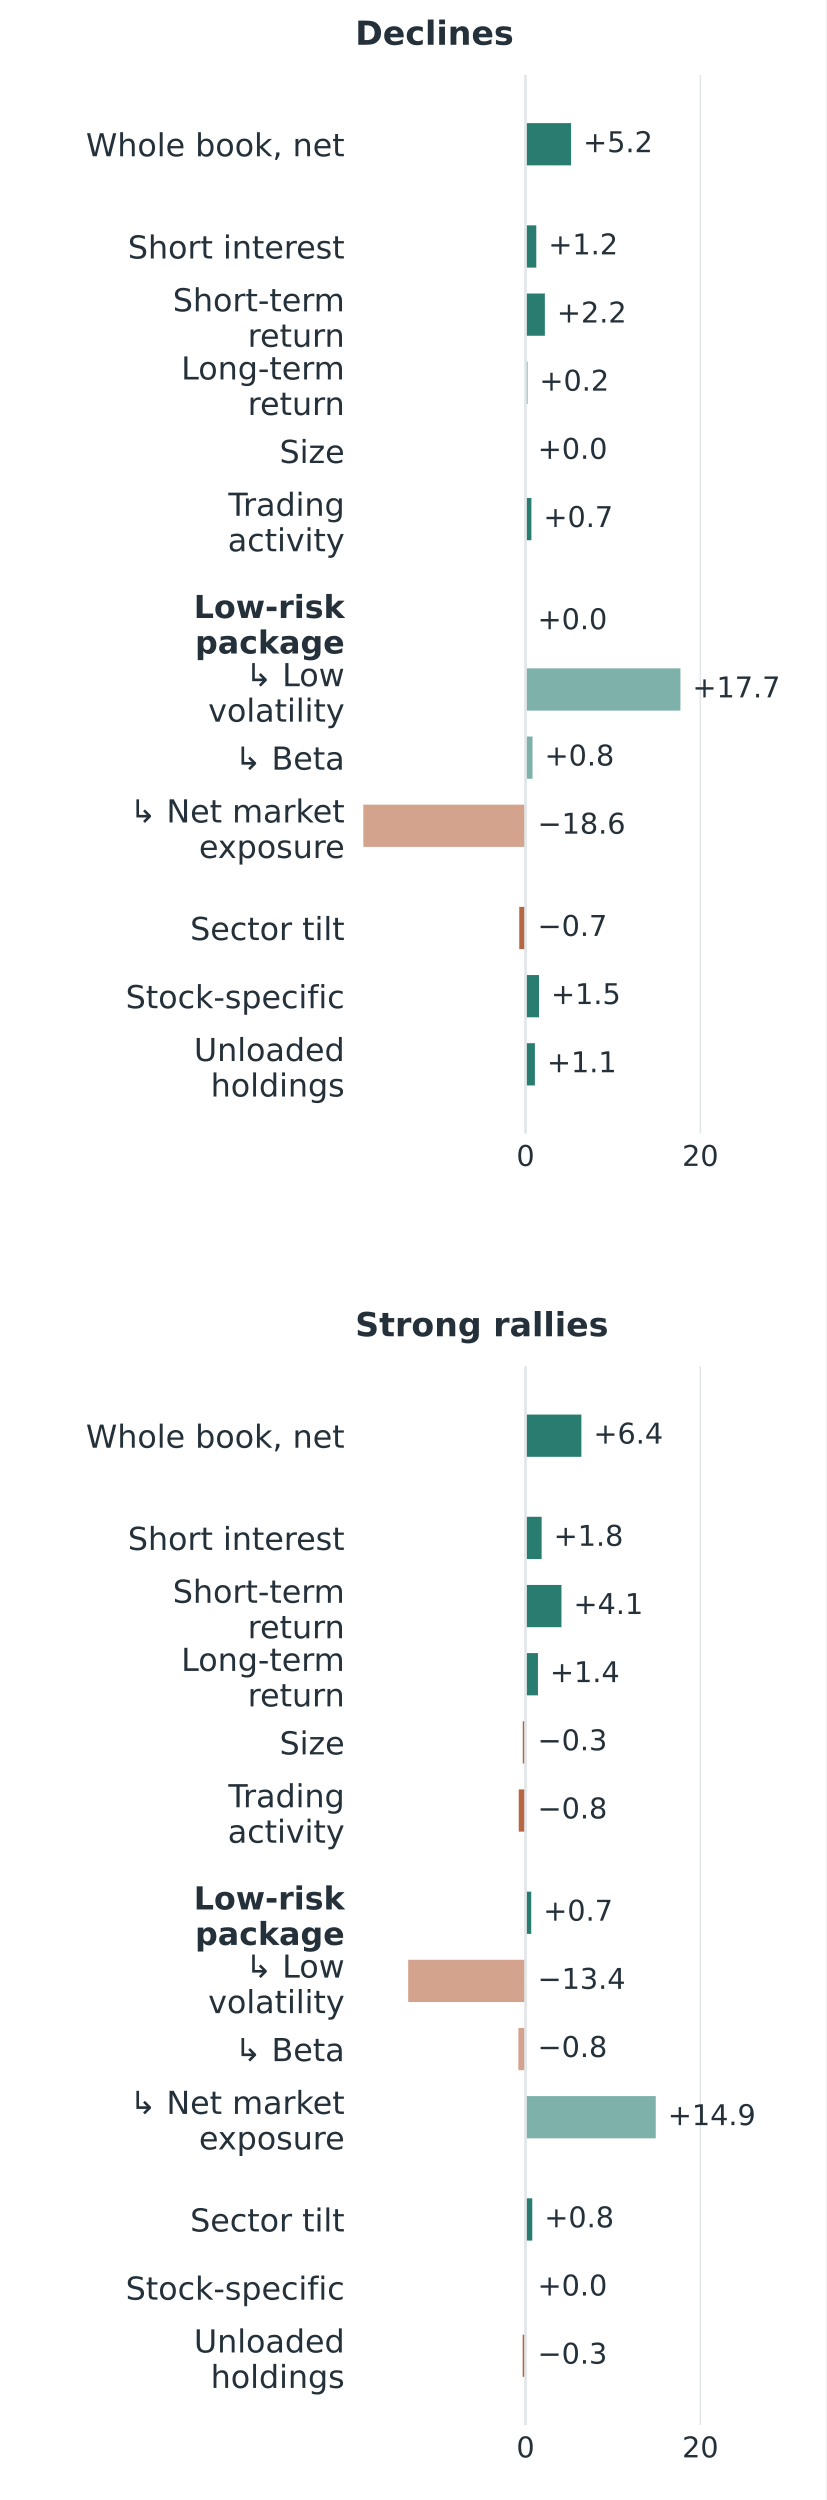
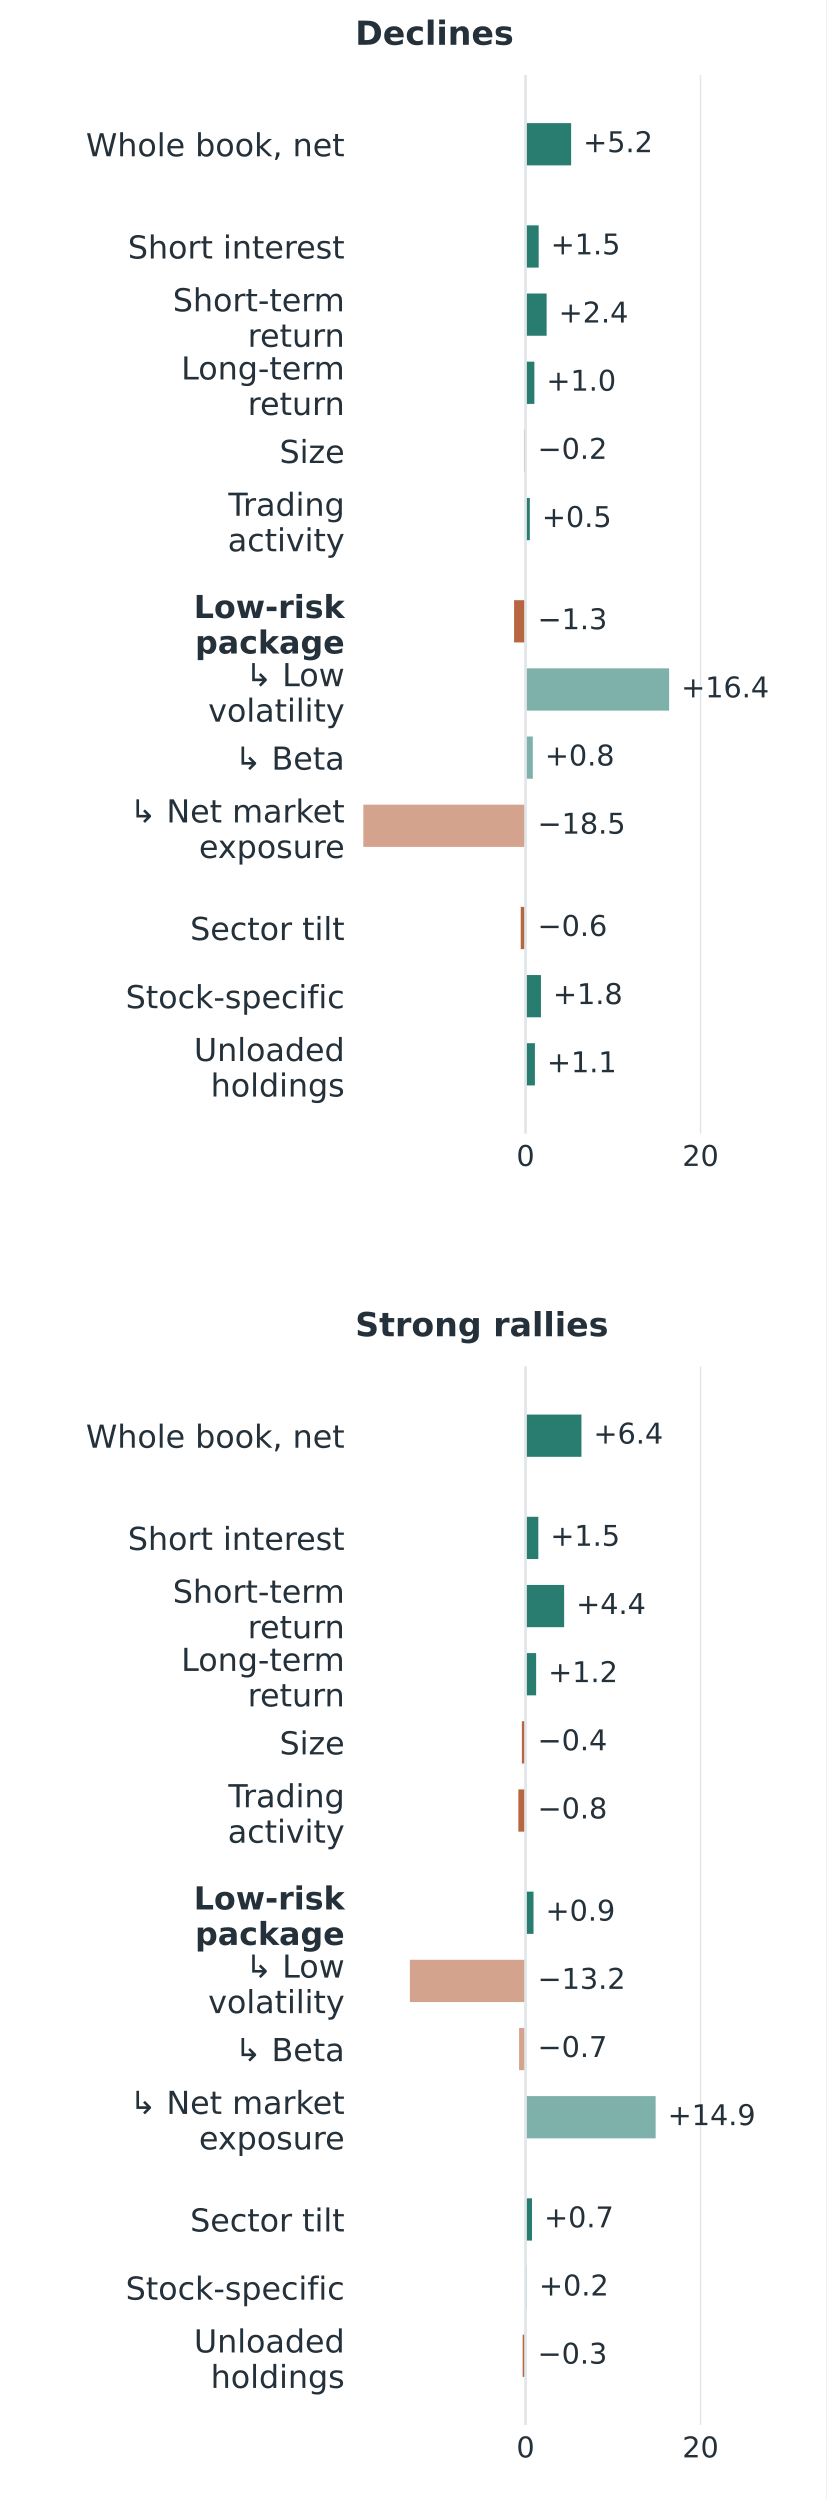
<svg xmlns="http://www.w3.org/2000/svg" width="273.6pt" height="828pt" viewBox="0 0 273.6 828" version="1.1">
  <defs>
    <style type="text/css">*{stroke-linejoin: round; stroke-linecap: butt}</style>
  </defs>
  <g id="figure_1">
    <g id="patch_1">
      <path d="M 0 828 L 273.6 828 L 273.6 0 L 0 0 z " style="fill: #ffffff" />
    </g>
    <g id="axes_1">
      <g id="patch_2">
        <path d="M 117.648 375.435 L 265.392 375.435 L 265.392 24.84 L 117.648 24.84 z " style="fill: #ffffff" />
      </g>
      <g id="matplotlib.axis_1">
        <g id="xtick_1">
          <g id="line2d_1">
            <path d="M 174.059 375.435 L 174.059 24.84 " clip-path="url(#p4dd4867242)" style="fill: none; stroke: #e2e6e9; stroke-width: 0.5; stroke-linecap: square" />
          </g>
          <g id="line2d_2" />
          <g id="text_1">
            <text style="font-size: 9.5px; font-family: 'DejaVu Sans', 'Arial', sans-serif; text-anchor: middle; fill: #25313a" x="174.059" y="386.153" transform="rotate(-0 174.0593 386.1531)">0</text>
          </g>
        </g>
        <g id="xtick_2">
          <g id="line2d_3">
-             <path d="M 231.953 375.435 L 231.953 24.84 " clip-path="url(#p4dd4867242)" style="fill: none; stroke: #e2e6e9; stroke-width: 0.5; stroke-linecap: square" />
+             <path d="M 232.015 375.435 L 232.015 24.84 " clip-path="url(#p4dd4867242)" style="fill: none; stroke: #e2e6e9; stroke-width: 0.5; stroke-linecap: square" />
          </g>
          <g id="line2d_4" />
          <g id="text_2">
-             <text style="font-size: 9.5px; font-family: 'DejaVu Sans', 'Arial', sans-serif; text-anchor: middle; fill: #25313a" x="231.953" y="386.153" transform="rotate(-0 231.9528 386.1531)">20</text>
+             <text style="font-size: 9.5px; font-family: 'DejaVu Sans', 'Arial', sans-serif; text-anchor: middle; fill: #25313a" x="232.015" y="386.153" transform="rotate(-0 232.0152 386.1531)">20</text>
          </g>
        </g>
      </g>
      <g id="matplotlib.axis_2">
        <g id="ytick_1">
          <g id="line2d_5" />
          <g id="text_3">
            <text style="font-size: 10.5px; font-family: 'DejaVu Sans', 'Arial', sans-serif; text-anchor: end; fill: #25313a" x="114.148" y="51.763" transform="rotate(-0 114.148 51.76274)">Whole book, net</text>
          </g>
        </g>
        <g id="ytick_2">
          <g id="line2d_6" />
          <g id="text_4">
            <text style="font-size: 10.5px; font-family: 'DejaVu Sans', 'Arial', sans-serif; text-anchor: end; fill: #25313a" x="114.148" y="85.621" transform="rotate(-0 114.148 85.62135)">Short interest</text>
          </g>
        </g>
        <g id="ytick_3">
          <g id="line2d_7" />
          <g id="text_5">
            <text style="font-size: 10.5px; font-family: 'DejaVu Sans', 'Arial', sans-serif; fill: #25313a" transform="translate(57.24456 103.1127)">Short-term</text>
            <text style="font-size: 10.5px; font-family: 'DejaVu Sans', 'Arial', sans-serif; fill: #25313a" transform="translate(82.04917 114.8704)">return</text>
          </g>
        </g>
        <g id="ytick_4">
          <g id="line2d_8" />
          <g id="text_6">
            <text style="font-size: 10.5px; font-family: 'DejaVu Sans', 'Arial', sans-serif; fill: #25313a" transform="translate(60.01066 125.6851)">Long-term</text>
            <text style="font-size: 10.5px; font-family: 'DejaVu Sans', 'Arial', sans-serif; fill: #25313a" transform="translate(82.04917 137.4428)">return</text>
          </g>
        </g>
        <g id="ytick_5">
          <g id="line2d_9" />
          <g id="text_7">
            <text style="font-size: 10.5px; font-family: 'DejaVu Sans', 'Arial', sans-serif; text-anchor: end; fill: #25313a" x="114.148" y="153.339" transform="rotate(-0 114.148 153.3386)">Size</text>
          </g>
        </g>
        <g id="ytick_6">
          <g id="line2d_10" />
          <g id="text_8">
            <text style="font-size: 10.5px; font-family: 'DejaVu Sans', 'Arial', sans-serif; fill: #25313a" transform="translate(75.62941 170.83)">Trading</text>
            <text style="font-size: 10.5px; font-family: 'DejaVu Sans', 'Arial', sans-serif; fill: #25313a" transform="translate(75.44402 182.5877)">activity</text>
          </g>
        </g>
        <g id="ytick_7">
          <g id="line2d_11" />
          <g id="text_9">
            <text style="font-weight: 700; font-size: 10.5px; font-family: 'DejaVu Sans', 'Arial', sans-serif; fill: #25313a" transform="translate(64.1762 204.6886)">Low-risk</text>
            <text style="font-weight: 700; font-size: 10.5px; font-family: 'DejaVu Sans', 'Arial', sans-serif; fill: #25313a" transform="translate(64.61589 216.4463)">package</text>
          </g>
        </g>
        <g id="ytick_8">
          <g id="line2d_12" />
          <g id="text_10">
            <text style="font-size: 10.5px; font-family: 'DejaVu Sans', 'Arial', sans-serif; fill: #25313a" transform="translate(81.33386 227.261)">↳ Low</text>
            <text style="font-size: 10.5px; font-family: 'DejaVu Sans', 'Arial', sans-serif; fill: #25313a" transform="translate(68.95862 239.0187)">volatility</text>
          </g>
        </g>
        <g id="ytick_9">
          <g id="line2d_13" />
          <g id="text_11">
            <text style="font-size: 10.5px; font-family: 'DejaVu Sans', 'Arial', sans-serif; text-anchor: end; fill: #25313a" x="114.148" y="254.914" transform="rotate(-0 114.148 254.9144)">↳ Beta</text>
          </g>
        </g>
        <g id="ytick_10">
          <g id="line2d_14" />
          <g id="text_12">
            <text style="font-size: 10.5px; font-family: 'DejaVu Sans', 'Arial', sans-serif; fill: #25313a" transform="translate(42.98753 272.4058)">↳ Net market</text>
            <text style="font-size: 10.5px; font-family: 'DejaVu Sans', 'Arial', sans-serif; fill: #25313a" transform="translate(65.9005 284.1635)">exposure</text>
          </g>
        </g>
        <g id="ytick_11">
          <g id="line2d_15" />
          <g id="text_13">
            <text style="font-size: 10.5px; font-family: 'DejaVu Sans', 'Arial', sans-serif; text-anchor: end; fill: #25313a" x="114.148" y="311.345" transform="rotate(-0 114.148 311.3454)">Sector tilt</text>
          </g>
        </g>
        <g id="ytick_12">
          <g id="line2d_16" />
          <g id="text_14">
            <text style="font-size: 10.5px; font-family: 'DejaVu Sans', 'Arial', sans-serif; text-anchor: end; fill: #25313a" x="114.148" y="333.918" transform="rotate(-0 114.148 333.9178)">Stock-specific</text>
          </g>
        </g>
        <g id="ytick_13">
          <g id="line2d_17" />
          <g id="text_15">
            <text style="font-size: 10.5px; font-family: 'DejaVu Sans', 'Arial', sans-serif; fill: #25313a" transform="translate(64.24019 351.4092)">Unloaded</text>
            <text style="font-size: 10.5px; font-family: 'DejaVu Sans', 'Arial', sans-serif; fill: #25313a" transform="translate(69.77894 363.1669)">holdings</text>
          </g>
        </g>
      </g>
      <g id="patch_3">
-         <path d="M 174.059 40.776 L 189.141 40.776 L 189.141 54.771 L 174.059 54.771 z " clip-path="url(#p4dd4867242)" style="fill: #287d70" />
+         <path d="M 174.059 40.776 L 189.157 40.776 L 189.157 54.771 L 174.059 54.771 z " clip-path="url(#p4dd4867242)" style="fill: #287d70" />
      </g>
      <g id="patch_4">
-         <path d="M 174.059 74.635 L 177.62 74.635 L 177.62 88.63 L 174.059 88.63 z " clip-path="url(#p4dd4867242)" style="fill: #287d70" />
+         <path d="M 174.059 74.635 L 178.406 74.635 L 178.406 88.63 L 174.059 88.63 z " clip-path="url(#p4dd4867242)" style="fill: #287d70" />
      </g>
      <g id="patch_5">
-         <path d="M 174.059 97.207 L 180.457 97.207 L 180.457 111.202 L 174.059 111.202 z " clip-path="url(#p4dd4867242)" style="fill: #287d70" />
+         <path d="M 174.059 97.207 L 181.043 97.207 L 181.043 111.202 L 174.059 111.202 z " clip-path="url(#p4dd4867242)" style="fill: #287d70" />
      </g>
      <g id="patch_6">
-         <path d="M 174.059 119.78 L 174.667 119.78 L 174.667 133.774 L 174.059 133.774 z " clip-path="url(#p4dd4867242)" style="fill: #287d70" />
+         <path d="M 174.059 119.78 L 176.986 119.78 L 176.986 133.774 L 174.059 133.774 z " clip-path="url(#p4dd4867242)" style="fill: #287d70" />
      </g>
      <g id="patch_7">
-         <path d="M 174.059 142.352 L 174.117 142.352 L 174.117 156.347 L 174.059 156.347 z " clip-path="url(#p4dd4867242)" style="fill: #287d70" />
+         <path d="M 174.059 142.352 L 173.538 142.352 L 173.538 156.347 L 174.059 156.347 z " clip-path="url(#p4dd4867242)" style="fill: #b86642" />
      </g>
      <g id="patch_8">
-         <path d="M 174.059 164.924 L 175.999 164.924 L 175.999 178.919 L 174.059 178.919 z " clip-path="url(#p4dd4867242)" style="fill: #287d70" />
+         <path d="M 174.059 164.924 L 175.479 164.924 L 175.479 178.919 L 174.059 178.919 z " clip-path="url(#p4dd4867242)" style="fill: #287d70" />
      </g>
      <g id="patch_9">
-         <path d="M 174.059 198.783 L 173.944 198.783 L 173.944 212.778 L 174.059 212.778 z " clip-path="url(#p4dd4867242)" style="fill: #b86642" />
+         <path d="M 174.059 198.783 L 170.263 198.783 L 170.263 212.778 L 174.059 212.778 z " clip-path="url(#p4dd4867242)" style="fill: #b86642" />
      </g>
      <g id="patch_10">
-         <path d="M 174.059 221.355 L 225.353 221.355 L 225.353 235.35 L 174.059 235.35 z " clip-path="url(#p4dd4867242)" style="fill: #287d70; opacity: 0.6" />
+         <path d="M 174.059 221.355 L 221.612 221.355 L 221.612 235.35 L 174.059 235.35 z " clip-path="url(#p4dd4867242)" style="fill: #287d70; opacity: 0.6" />
      </g>
      <g id="patch_11">
-         <path d="M 174.059 243.928 L 176.375 243.928 L 176.375 257.923 L 174.059 257.923 z " clip-path="url(#p4dd4867242)" style="fill: #287d70; opacity: 0.6" />
+         <path d="M 174.059 243.928 L 176.465 243.928 L 176.465 257.923 L 174.059 257.923 z " clip-path="url(#p4dd4867242)" style="fill: #287d70; opacity: 0.6" />
      </g>
      <g id="patch_12">
        <path d="M 174.059 266.5 L 120.334 266.5 L 120.334 280.495 L 174.059 280.495 z " clip-path="url(#p4dd4867242)" style="fill: #b86642; opacity: 0.6" />
      </g>
      <g id="patch_13">
-         <path d="M 174.059 300.359 L 171.975 300.359 L 171.975 314.354 L 174.059 314.354 z " clip-path="url(#p4dd4867242)" style="fill: #b86642" />
+         <path d="M 174.059 300.359 L 172.466 300.359 L 172.466 314.354 L 174.059 314.354 z " clip-path="url(#p4dd4867242)" style="fill: #b86642" />
      </g>
      <g id="patch_14">
-         <path d="M 174.059 322.931 L 178.517 322.931 L 178.517 336.926 L 174.059 336.926 z " clip-path="url(#p4dd4867242)" style="fill: #287d70" />
+         <path d="M 174.059 322.931 L 179.159 322.931 L 179.159 336.926 L 174.059 336.926 z " clip-path="url(#p4dd4867242)" style="fill: #287d70" />
      </g>
      <g id="patch_15">
-         <path d="M 174.059 345.504 L 177.157 345.504 L 177.157 359.498 L 174.059 359.498 z " clip-path="url(#p4dd4867242)" style="fill: #287d70" />
+         <path d="M 174.059 345.504 L 177.16 345.504 L 177.16 359.498 L 174.059 359.498 z " clip-path="url(#p4dd4867242)" style="fill: #287d70" />
      </g>
      <g id="line2d_18">
        <path d="M 174.059 375.435 L 174.059 24.84 " clip-path="url(#p4dd4867242)" style="fill: none; stroke: #e2e6e9; stroke-width: 0.9; stroke-linecap: square" />
      </g>
      <g id="text_16">
-         <text style="font-size: 9.5px; font-family: 'DejaVu Sans', 'Arial', sans-serif; text-anchor: start; fill: #25313a" x="193.141" y="50.395" transform="rotate(-0 193.1406 50.39497)">+5.2</text>
+         <text style="font-size: 9.5px; font-family: 'DejaVu Sans', 'Arial', sans-serif; text-anchor: start; fill: #25313a" x="193.157" y="50.395" transform="rotate(-0 193.1568 50.39497)">+5.2</text>
      </g>
      <g id="text_17">
-         <text style="font-size: 9.5px; font-family: 'DejaVu Sans', 'Arial', sans-serif; text-anchor: start; fill: #25313a" x="181.62" y="84.254" transform="rotate(-0 181.6198 84.25358)">+1.2</text>
+         <text style="font-size: 9.5px; font-family: 'DejaVu Sans', 'Arial', sans-serif; text-anchor: start; fill: #25313a" x="182.406" y="84.254" transform="rotate(-0 182.406 84.25358)">+1.5</text>
      </g>
      <g id="text_18">
-         <text style="font-size: 9.5px; font-family: 'DejaVu Sans', 'Arial', sans-serif; text-anchor: start; fill: #25313a" x="184.457" y="106.826" transform="rotate(-0 184.4566 106.826)">+2.2</text>
+         <text style="font-size: 9.5px; font-family: 'DejaVu Sans', 'Arial', sans-serif; text-anchor: start; fill: #25313a" x="185.043" y="106.826" transform="rotate(-0 185.043 106.826)">+2.4</text>
      </g>
      <g id="text_19">
-         <text style="font-size: 9.5px; font-family: 'DejaVu Sans', 'Arial', sans-serif; text-anchor: start; fill: #25313a" x="178.667" y="129.398" transform="rotate(-0 178.6672 129.3984)">+0.2</text>
+         <text style="font-size: 9.5px; font-family: 'DejaVu Sans', 'Arial', sans-serif; text-anchor: start; fill: #25313a" x="180.986" y="129.398" transform="rotate(-0 180.9861 129.3984)">+1.0</text>
      </g>
      <g id="text_20">
-         <text style="font-size: 9.5px; font-family: 'DejaVu Sans', 'Arial', sans-serif; text-anchor: start; fill: #25313a" x="178.117" y="151.971" transform="rotate(-0 178.1172 151.9708)">+0.0</text>
+         <text style="font-size: 9.5px; font-family: 'DejaVu Sans', 'Arial', sans-serif; text-anchor: start; fill: #25313a" x="178.059" y="151.971" transform="rotate(-0 178.0593 151.9708)">−0.2</text>
      </g>
      <g id="text_21">
-         <text style="font-size: 9.5px; font-family: 'DejaVu Sans', 'Arial', sans-serif; text-anchor: start; fill: #25313a" x="179.999" y="174.543" transform="rotate(-0 179.9988 174.5432)">+0.7</text>
+         <text style="font-size: 9.5px; font-family: 'DejaVu Sans', 'Arial', sans-serif; text-anchor: start; fill: #25313a" x="179.479" y="174.543" transform="rotate(-0 179.4793 174.5432)">+0.5</text>
      </g>
      <g id="text_22">
-         <text style="font-size: 9.5px; font-family: 'DejaVu Sans', 'Arial', sans-serif; text-anchor: start; fill: #25313a" x="178.059" y="208.402" transform="rotate(-0 178.0593 208.4018)">+0.0</text>
+         <text style="font-size: 9.5px; font-family: 'DejaVu Sans', 'Arial', sans-serif; text-anchor: start; fill: #25313a" x="178.059" y="208.402" transform="rotate(-0 178.0593 208.4018)">−1.3</text>
      </g>
      <g id="text_23">
-         <text style="font-size: 9.5px; font-family: 'DejaVu Sans', 'Arial', sans-serif; text-anchor: start; fill: #25313a" x="229.353" y="230.974" transform="rotate(-0 229.3529 230.9742)">+17.7</text>
+         <text style="font-size: 9.5px; font-family: 'DejaVu Sans', 'Arial', sans-serif; text-anchor: start; fill: #25313a" x="225.612" y="230.974" transform="rotate(-0 225.6121 230.9742)">+16.4</text>
      </g>
      <g id="text_24">
-         <text style="font-size: 9.5px; font-family: 'DejaVu Sans', 'Arial', sans-serif; text-anchor: start; fill: #25313a" x="180.375" y="253.547" transform="rotate(-0 180.3751 253.5466)">+0.8</text>
+         <text style="font-size: 9.5px; font-family: 'DejaVu Sans', 'Arial', sans-serif; text-anchor: start; fill: #25313a" x="180.465" y="253.547" transform="rotate(-0 180.4645 253.5466)">+0.8</text>
      </g>
      <g id="text_25">
-         <text style="font-size: 9.5px; font-family: 'DejaVu Sans', 'Arial', sans-serif; text-anchor: start; fill: #25313a" x="178.059" y="276.119" transform="rotate(-0 178.0593 276.119)">−18.6</text>
+         <text style="font-size: 9.5px; font-family: 'DejaVu Sans', 'Arial', sans-serif; text-anchor: start; fill: #25313a" x="178.059" y="276.119" transform="rotate(-0 178.0593 276.119)">−18.5</text>
      </g>
      <g id="text_26">
-         <text style="font-size: 9.5px; font-family: 'DejaVu Sans', 'Arial', sans-serif; text-anchor: start; fill: #25313a" x="178.059" y="309.978" transform="rotate(-0 178.0593 309.9776)">−0.7</text>
+         <text style="font-size: 9.5px; font-family: 'DejaVu Sans', 'Arial', sans-serif; text-anchor: start; fill: #25313a" x="178.059" y="309.978" transform="rotate(-0 178.0593 309.9776)">−0.6</text>
      </g>
      <g id="text_27">
-         <text style="font-size: 9.5px; font-family: 'DejaVu Sans', 'Arial', sans-serif; text-anchor: start; fill: #25313a" x="182.517" y="332.55" transform="rotate(-0 182.5171 332.55)">+1.5</text>
+         <text style="font-size: 9.5px; font-family: 'DejaVu Sans', 'Arial', sans-serif; text-anchor: start; fill: #25313a" x="183.159" y="332.55" transform="rotate(-0 183.1595 332.55)">+1.8</text>
      </g>
      <g id="text_28">
-         <text style="font-size: 9.5px; font-family: 'DejaVu Sans', 'Arial', sans-serif; text-anchor: start; fill: #25313a" x="181.157" y="355.122" transform="rotate(-0 181.1566 355.1224)">+1.1</text>
+         <text style="font-size: 9.5px; font-family: 'DejaVu Sans', 'Arial', sans-serif; text-anchor: start; fill: #25313a" x="181.16" y="355.122" transform="rotate(-0 181.16 355.1224)">+1.1</text>
      </g>
      <g id="text_29">
        <text style="font-weight: 600; font-size: 11px; font-family: 'DejaVu Sans', 'Arial', sans-serif; text-anchor: start; fill: #25313a" x="117.648" y="14.84" transform="rotate(-0 117.648 14.84)">Declines</text>
      </g>
    </g>
    <g id="axes_2">
      <g id="patch_16">
        <path d="M 117.648 803.16 L 265.392 803.16 L 265.392 452.565 L 117.648 452.565 z " style="fill: #ffffff" />
      </g>
      <g id="matplotlib.axis_3">
        <g id="xtick_3">
          <g id="line2d_19">
            <path d="M 174.059 803.16 L 174.059 452.565 " clip-path="url(#pe2ee496dc0)" style="fill: none; stroke: #e2e6e9; stroke-width: 0.5; stroke-linecap: square" />
          </g>
          <g id="line2d_20" />
          <g id="text_30">
            <text style="font-size: 9.5px; font-family: 'DejaVu Sans', 'Arial', sans-serif; text-anchor: middle; fill: #25313a" x="174.059" y="813.879" transform="rotate(-0 174.0593 813.8785)">0</text>
          </g>
        </g>
        <g id="xtick_4">
          <g id="line2d_21">
-             <path d="M 231.953 803.16 L 231.953 452.565 " clip-path="url(#pe2ee496dc0)" style="fill: none; stroke: #e2e6e9; stroke-width: 0.5; stroke-linecap: square" />
+             <path d="M 232.015 803.16 L 232.015 452.565 " clip-path="url(#pe2ee496dc0)" style="fill: none; stroke: #e2e6e9; stroke-width: 0.5; stroke-linecap: square" />
          </g>
          <g id="line2d_22" />
          <g id="text_31">
-             <text style="font-size: 9.5px; font-family: 'DejaVu Sans', 'Arial', sans-serif; text-anchor: middle; fill: #25313a" x="231.953" y="813.879" transform="rotate(-0 231.9528 813.8785)">20</text>
+             <text style="font-size: 9.5px; font-family: 'DejaVu Sans', 'Arial', sans-serif; text-anchor: middle; fill: #25313a" x="232.015" y="813.879" transform="rotate(-0 232.0152 813.8785)">20</text>
          </g>
        </g>
      </g>
      <g id="matplotlib.axis_4">
        <g id="ytick_14">
          <g id="line2d_23" />
          <g id="text_32">
            <text style="font-size: 10.5px; font-family: 'DejaVu Sans', 'Arial', sans-serif; text-anchor: end; fill: #25313a" x="114.148" y="479.488" transform="rotate(-0 114.148 479.4881)">Whole book, net</text>
          </g>
        </g>
        <g id="ytick_15">
          <g id="line2d_24" />
          <g id="text_33">
            <text style="font-size: 10.5px; font-family: 'DejaVu Sans', 'Arial', sans-serif; text-anchor: end; fill: #25313a" x="114.148" y="513.347" transform="rotate(-0 114.148 513.3468)">Short interest</text>
          </g>
        </g>
        <g id="ytick_16">
          <g id="line2d_25" />
          <g id="text_34">
            <text style="font-size: 10.5px; font-family: 'DejaVu Sans', 'Arial', sans-serif; fill: #25313a" transform="translate(57.24456 530.8381)">Short-term</text>
            <text style="font-size: 10.5px; font-family: 'DejaVu Sans', 'Arial', sans-serif; fill: #25313a" transform="translate(82.04917 542.5958)">return</text>
          </g>
        </g>
        <g id="ytick_17">
          <g id="line2d_26" />
          <g id="text_35">
            <text style="font-size: 10.5px; font-family: 'DejaVu Sans', 'Arial', sans-serif; fill: #25313a" transform="translate(60.01066 553.4105)">Long-term</text>
            <text style="font-size: 10.5px; font-family: 'DejaVu Sans', 'Arial', sans-serif; fill: #25313a" transform="translate(82.04917 565.1683)">return</text>
          </g>
        </g>
        <g id="ytick_18">
          <g id="line2d_27" />
          <g id="text_36">
            <text style="font-size: 10.5px; font-family: 'DejaVu Sans', 'Arial', sans-serif; text-anchor: end; fill: #25313a" x="114.148" y="581.064" transform="rotate(-0 114.148 581.064)">Size</text>
          </g>
        </g>
        <g id="ytick_19">
          <g id="line2d_28" />
          <g id="text_37">
            <text style="font-size: 10.5px; font-family: 'DejaVu Sans', 'Arial', sans-serif; fill: #25313a" transform="translate(75.62941 598.5554)">Trading</text>
            <text style="font-size: 10.5px; font-family: 'DejaVu Sans', 'Arial', sans-serif; fill: #25313a" transform="translate(75.44402 610.3131)">activity</text>
          </g>
        </g>
        <g id="ytick_20">
          <g id="line2d_29" />
          <g id="text_38">
            <text style="font-weight: 700; font-size: 10.5px; font-family: 'DejaVu Sans', 'Arial', sans-serif; fill: #25313a" transform="translate(64.1762 632.414)">Low-risk</text>
            <text style="font-weight: 700; font-size: 10.5px; font-family: 'DejaVu Sans', 'Arial', sans-serif; fill: #25313a" transform="translate(64.61589 644.1717)">package</text>
          </g>
        </g>
        <g id="ytick_21">
          <g id="line2d_30" />
          <g id="text_39">
            <text style="font-size: 10.5px; font-family: 'DejaVu Sans', 'Arial', sans-serif; fill: #25313a" transform="translate(81.33386 654.9864)">↳ Low</text>
            <text style="font-size: 10.5px; font-family: 'DejaVu Sans', 'Arial', sans-serif; fill: #25313a" transform="translate(68.95862 666.7441)">volatility</text>
          </g>
        </g>
        <g id="ytick_22">
          <g id="line2d_31" />
          <g id="text_40">
            <text style="font-size: 10.5px; font-family: 'DejaVu Sans', 'Arial', sans-serif; text-anchor: end; fill: #25313a" x="114.148" y="682.64" transform="rotate(-0 114.148 682.6398)">↳ Beta</text>
          </g>
        </g>
        <g id="ytick_23">
          <g id="line2d_32" />
          <g id="text_41">
            <text style="font-size: 10.5px; font-family: 'DejaVu Sans', 'Arial', sans-serif; fill: #25313a" transform="translate(42.98753 700.1312)">↳ Net market</text>
            <text style="font-size: 10.5px; font-family: 'DejaVu Sans', 'Arial', sans-serif; fill: #25313a" transform="translate(65.9005 711.8889)">exposure</text>
          </g>
        </g>
        <g id="ytick_24">
          <g id="line2d_33" />
          <g id="text_42">
            <text style="font-size: 10.5px; font-family: 'DejaVu Sans', 'Arial', sans-serif; text-anchor: end; fill: #25313a" x="114.148" y="739.071" transform="rotate(-0 114.148 739.0708)">Sector tilt</text>
          </g>
        </g>
        <g id="ytick_25">
          <g id="line2d_34" />
          <g id="text_43">
            <text style="font-size: 10.5px; font-family: 'DejaVu Sans', 'Arial', sans-serif; text-anchor: end; fill: #25313a" x="114.148" y="761.643" transform="rotate(-0 114.148 761.6432)">Stock-specific</text>
          </g>
        </g>
        <g id="ytick_26">
          <g id="line2d_35" />
          <g id="text_44">
            <text style="font-size: 10.5px; font-family: 'DejaVu Sans', 'Arial', sans-serif; fill: #25313a" transform="translate(64.24019 779.1346)">Unloaded</text>
            <text style="font-size: 10.5px; font-family: 'DejaVu Sans', 'Arial', sans-serif; fill: #25313a" transform="translate(69.77894 790.8923)">holdings</text>
          </g>
        </g>
      </g>
      <g id="patch_17">
-         <path d="M 174.059 468.502 L 192.556 468.502 L 192.556 482.496 L 174.059 482.496 z " clip-path="url(#pe2ee496dc0)" style="fill: #287d70" />
+         <path d="M 174.059 468.502 L 192.576 468.502 L 192.576 482.496 L 174.059 482.496 z " clip-path="url(#pe2ee496dc0)" style="fill: #287d70" />
      </g>
      <g id="patch_18">
-         <path d="M 174.059 502.36 L 179.386 502.36 L 179.386 516.355 L 174.059 516.355 z " clip-path="url(#pe2ee496dc0)" style="fill: #287d70" />
+         <path d="M 174.059 502.36 L 178.29 502.36 L 178.29 516.355 L 174.059 516.355 z " clip-path="url(#pe2ee496dc0)" style="fill: #287d70" />
      </g>
      <g id="patch_19">
-         <path d="M 174.059 524.933 L 185.956 524.933 L 185.956 538.927 L 174.059 538.927 z " clip-path="url(#pe2ee496dc0)" style="fill: #287d70" />
+         <path d="M 174.059 524.933 L 186.839 524.933 L 186.839 538.927 L 174.059 538.927 z " clip-path="url(#pe2ee496dc0)" style="fill: #287d70" />
      </g>
      <g id="patch_20">
-         <path d="M 174.059 547.505 L 178.17 547.505 L 178.17 561.5 L 174.059 561.5 z " clip-path="url(#pe2ee496dc0)" style="fill: #287d70" />
+         <path d="M 174.059 547.505 L 177.566 547.505 L 177.566 561.5 L 174.059 561.5 z " clip-path="url(#pe2ee496dc0)" style="fill: #287d70" />
      </g>
      <g id="patch_21">
-         <path d="M 174.059 570.077 L 173.133 570.077 L 173.133 584.072 L 174.059 584.072 z " clip-path="url(#pe2ee496dc0)" style="fill: #b86642" />
+         <path d="M 174.059 570.077 L 172.842 570.077 L 172.842 584.072 L 174.059 584.072 z " clip-path="url(#pe2ee496dc0)" style="fill: #b86642" />
      </g>
      <g id="patch_22">
-         <path d="M 174.059 592.65 L 171.802 592.65 L 171.802 606.645 L 174.059 606.645 z " clip-path="url(#pe2ee496dc0)" style="fill: #b86642" />
+         <path d="M 174.059 592.65 L 171.683 592.65 L 171.683 606.645 L 174.059 606.645 z " clip-path="url(#pe2ee496dc0)" style="fill: #b86642" />
      </g>
      <g id="patch_23">
-         <path d="M 174.059 626.508 L 175.941 626.508 L 175.941 640.503 L 174.059 640.503 z " clip-path="url(#pe2ee496dc0)" style="fill: #287d70" />
+         <path d="M 174.059 626.508 L 176.696 626.508 L 176.696 640.503 L 174.059 640.503 z " clip-path="url(#pe2ee496dc0)" style="fill: #287d70" />
      </g>
      <g id="patch_24">
-         <path d="M 174.059 649.081 L 135.184 649.081 L 135.184 663.076 L 174.059 663.076 z " clip-path="url(#pe2ee496dc0)" style="fill: #b86642; opacity: 0.6" />
+         <path d="M 174.059 649.081 L 135.751 649.081 L 135.751 663.076 L 174.059 663.076 z " clip-path="url(#pe2ee496dc0)" style="fill: #b86642; opacity: 0.6" />
      </g>
      <g id="patch_25">
-         <path d="M 174.059 671.653 L 171.686 671.653 L 171.686 685.648 L 174.059 685.648 z " clip-path="url(#pe2ee496dc0)" style="fill: #b86642; opacity: 0.6" />
+         <path d="M 174.059 671.653 L 171.915 671.653 L 171.915 685.648 L 174.059 685.648 z " clip-path="url(#pe2ee496dc0)" style="fill: #b86642; opacity: 0.6" />
      </g>
      <g id="patch_26">
-         <path d="M 174.059 694.226 L 217.19 694.226 L 217.19 708.22 L 174.059 708.22 z " clip-path="url(#pe2ee496dc0)" style="fill: #287d70; opacity: 0.6" />
+         <path d="M 174.059 694.226 L 217.15 694.226 L 217.15 708.22 L 174.059 708.22 z " clip-path="url(#pe2ee496dc0)" style="fill: #287d70; opacity: 0.6" />
      </g>
      <g id="patch_27">
-         <path d="M 174.059 728.084 L 176.288 728.084 L 176.288 742.079 L 174.059 742.079 z " clip-path="url(#pe2ee496dc0)" style="fill: #287d70" />
+         <path d="M 174.059 728.084 L 176.204 728.084 L 176.204 742.079 L 174.059 742.079 z " clip-path="url(#pe2ee496dc0)" style="fill: #287d70" />
      </g>
      <g id="patch_28">
-         <path d="M 174.059 750.657 L 173.973 750.657 L 173.973 764.651 L 174.059 764.651 z " clip-path="url(#pe2ee496dc0)" style="fill: #b86642" />
+         <path d="M 174.059 750.657 L 174.523 750.657 L 174.523 764.651 L 174.059 764.651 z " clip-path="url(#pe2ee496dc0)" style="fill: #287d70" />
      </g>
      <g id="patch_29">
-         <path d="M 174.059 773.229 L 173.104 773.229 L 173.104 787.224 L 174.059 787.224 z " clip-path="url(#pe2ee496dc0)" style="fill: #b86642" />
+         <path d="M 174.059 773.229 L 173.103 773.229 L 173.103 787.224 L 174.059 787.224 z " clip-path="url(#pe2ee496dc0)" style="fill: #b86642" />
      </g>
      <g id="line2d_36">
        <path d="M 174.059 803.16 L 174.059 452.565 " clip-path="url(#pe2ee496dc0)" style="fill: none; stroke: #e2e6e9; stroke-width: 0.9; stroke-linecap: square" />
      </g>
      <g id="text_45">
-         <text style="font-size: 9.5px; font-family: 'DejaVu Sans', 'Arial', sans-serif; text-anchor: start; fill: #25313a" x="196.556" y="478.12" transform="rotate(-0 196.5563 478.1204)">+6.4</text>
+         <text style="font-size: 9.5px; font-family: 'DejaVu Sans', 'Arial', sans-serif; text-anchor: start; fill: #25313a" x="196.576" y="478.12" transform="rotate(-0 196.5762 478.1204)">+6.4</text>
      </g>
      <g id="text_46">
-         <text style="font-size: 9.5px; font-family: 'DejaVu Sans', 'Arial', sans-serif; text-anchor: start; fill: #25313a" x="183.386" y="511.979" transform="rotate(-0 183.3855 511.979)">+1.8</text>
+         <text style="font-size: 9.5px; font-family: 'DejaVu Sans', 'Arial', sans-serif; text-anchor: start; fill: #25313a" x="182.29" y="511.979" transform="rotate(-0 182.2901 511.979)">+1.5</text>
      </g>
      <g id="text_47">
-         <text style="font-size: 9.5px; font-family: 'DejaVu Sans', 'Arial', sans-serif; text-anchor: start; fill: #25313a" x="189.956" y="534.551" transform="rotate(-0 189.9564 534.5514)">+4.1</text>
+         <text style="font-size: 9.5px; font-family: 'DejaVu Sans', 'Arial', sans-serif; text-anchor: start; fill: #25313a" x="190.839" y="534.551" transform="rotate(-0 190.8386 534.5514)">+4.4</text>
      </g>
      <g id="text_48">
-         <text style="font-size: 9.5px; font-family: 'DejaVu Sans', 'Arial', sans-serif; text-anchor: start; fill: #25313a" x="182.17" y="557.124" transform="rotate(-0 182.1698 557.1238)">+1.4</text>
+         <text style="font-size: 9.5px; font-family: 'DejaVu Sans', 'Arial', sans-serif; text-anchor: start; fill: #25313a" x="181.566" y="557.124" transform="rotate(-0 181.5657 557.1238)">+1.2</text>
      </g>
      <g id="text_49">
-         <text style="font-size: 9.5px; font-family: 'DejaVu Sans', 'Arial', sans-serif; text-anchor: start; fill: #25313a" x="178.059" y="579.696" transform="rotate(-0 178.0593 579.6962)">−0.3</text>
+         <text style="font-size: 9.5px; font-family: 'DejaVu Sans', 'Arial', sans-serif; text-anchor: start; fill: #25313a" x="178.059" y="579.696" transform="rotate(-0 178.0593 579.6962)">−0.4</text>
      </g>
      <g id="text_50">
        <text style="font-size: 9.5px; font-family: 'DejaVu Sans', 'Arial', sans-serif; text-anchor: start; fill: #25313a" x="178.059" y="602.269" transform="rotate(-0 178.0593 602.2686)">−0.8</text>
      </g>
      <g id="text_51">
-         <text style="font-size: 9.5px; font-family: 'DejaVu Sans', 'Arial', sans-serif; text-anchor: start; fill: #25313a" x="179.941" y="636.127" transform="rotate(-0 179.9409 636.1272)">+0.7</text>
+         <text style="font-size: 9.5px; font-family: 'DejaVu Sans', 'Arial', sans-serif; text-anchor: start; fill: #25313a" x="180.696" y="636.127" transform="rotate(-0 180.6963 636.1272)">+0.9</text>
      </g>
      <g id="text_52">
-         <text style="font-size: 9.5px; font-family: 'DejaVu Sans', 'Arial', sans-serif; text-anchor: start; fill: #25313a" x="178.059" y="658.7" transform="rotate(-0 178.0593 658.6996)">−13.4</text>
+         <text style="font-size: 9.5px; font-family: 'DejaVu Sans', 'Arial', sans-serif; text-anchor: start; fill: #25313a" x="178.059" y="658.7" transform="rotate(-0 178.0593 658.6996)">−13.2</text>
      </g>
      <g id="text_53">
-         <text style="font-size: 9.5px; font-family: 'DejaVu Sans', 'Arial', sans-serif; text-anchor: start; fill: #25313a" x="178.059" y="681.272" transform="rotate(-0 178.0593 681.272)">−0.8</text>
+         <text style="font-size: 9.5px; font-family: 'DejaVu Sans', 'Arial', sans-serif; text-anchor: start; fill: #25313a" x="178.059" y="681.272" transform="rotate(-0 178.0593 681.272)">−0.7</text>
      </g>
      <g id="text_54">
-         <text style="font-size: 9.5px; font-family: 'DejaVu Sans', 'Arial', sans-serif; text-anchor: start; fill: #25313a" x="221.19" y="703.844" transform="rotate(-0 221.1899 703.8444)">+14.9</text>
+         <text style="font-size: 9.5px; font-family: 'DejaVu Sans', 'Arial', sans-serif; text-anchor: start; fill: #25313a" x="221.15" y="703.844" transform="rotate(-0 221.1495 703.8444)">+14.9</text>
      </g>
      <g id="text_55">
-         <text style="font-size: 9.5px; font-family: 'DejaVu Sans', 'Arial', sans-serif; text-anchor: start; fill: #25313a" x="180.288" y="737.703" transform="rotate(-0 180.2882 737.703)">+0.8</text>
+         <text style="font-size: 9.5px; font-family: 'DejaVu Sans', 'Arial', sans-serif; text-anchor: start; fill: #25313a" x="180.204" y="737.703" transform="rotate(-0 180.2037 737.703)">+0.7</text>
      </g>
      <g id="text_56">
-         <text style="font-size: 9.5px; font-family: 'DejaVu Sans', 'Arial', sans-serif; text-anchor: start; fill: #25313a" x="178.059" y="760.275" transform="rotate(-0 178.0593 760.2754)">+0.0</text>
+         <text style="font-size: 9.5px; font-family: 'DejaVu Sans', 'Arial', sans-serif; text-anchor: start; fill: #25313a" x="178.523" y="760.275" transform="rotate(-0 178.523 760.2754)">+0.2</text>
      </g>
      <g id="text_57">
        <text style="font-size: 9.5px; font-family: 'DejaVu Sans', 'Arial', sans-serif; text-anchor: start; fill: #25313a" x="178.059" y="782.848" transform="rotate(-0 178.0593 782.8478)">−0.3</text>
      </g>
      <g id="text_58">
        <text style="font-weight: 600; font-size: 11px; font-family: 'DejaVu Sans', 'Arial', sans-serif; text-anchor: start; fill: #25313a" x="117.648" y="442.565" transform="rotate(-0 117.648 442.5654)">Strong rallies</text>
      </g>
    </g>
  </g>
  <defs>
    <clipPath id="p4dd4867242">
      <rect x="117.648" y="24.84" width="147.744" height="350.595" />
    </clipPath>
    <clipPath id="pe2ee496dc0">
      <rect x="117.648" y="452.565" width="147.744" height="350.595" />
    </clipPath>
  </defs>
</svg>
